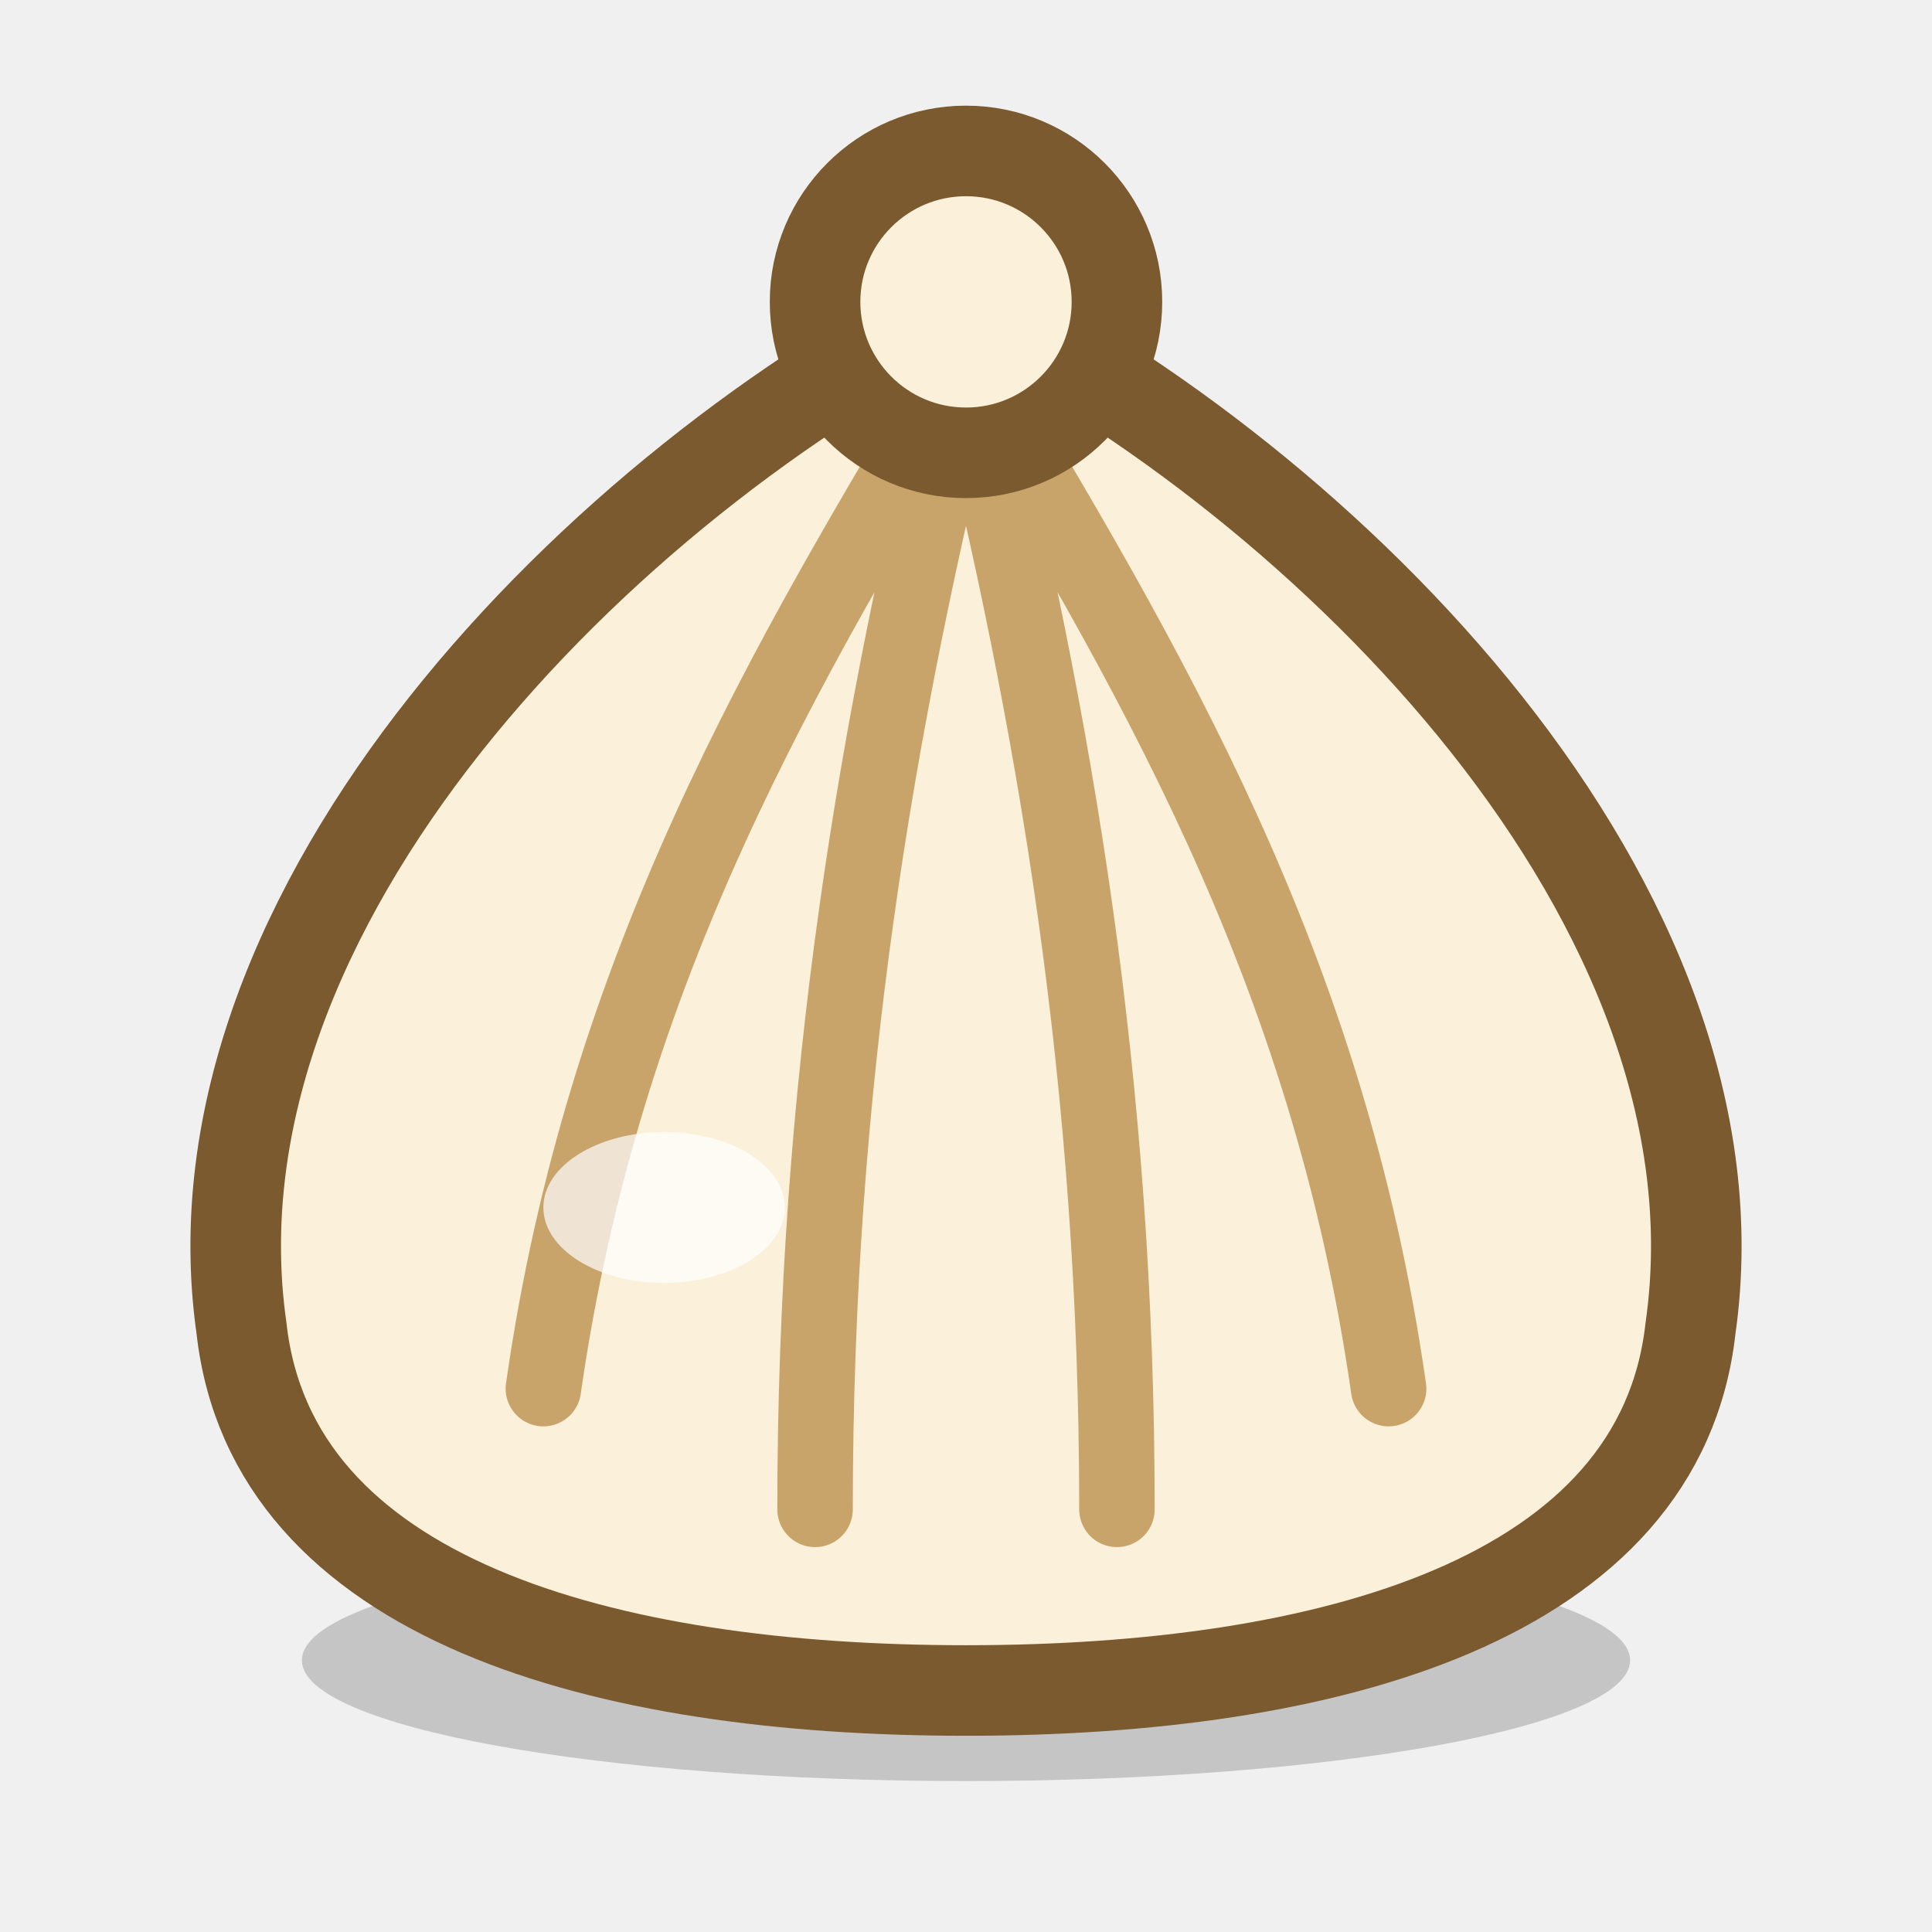
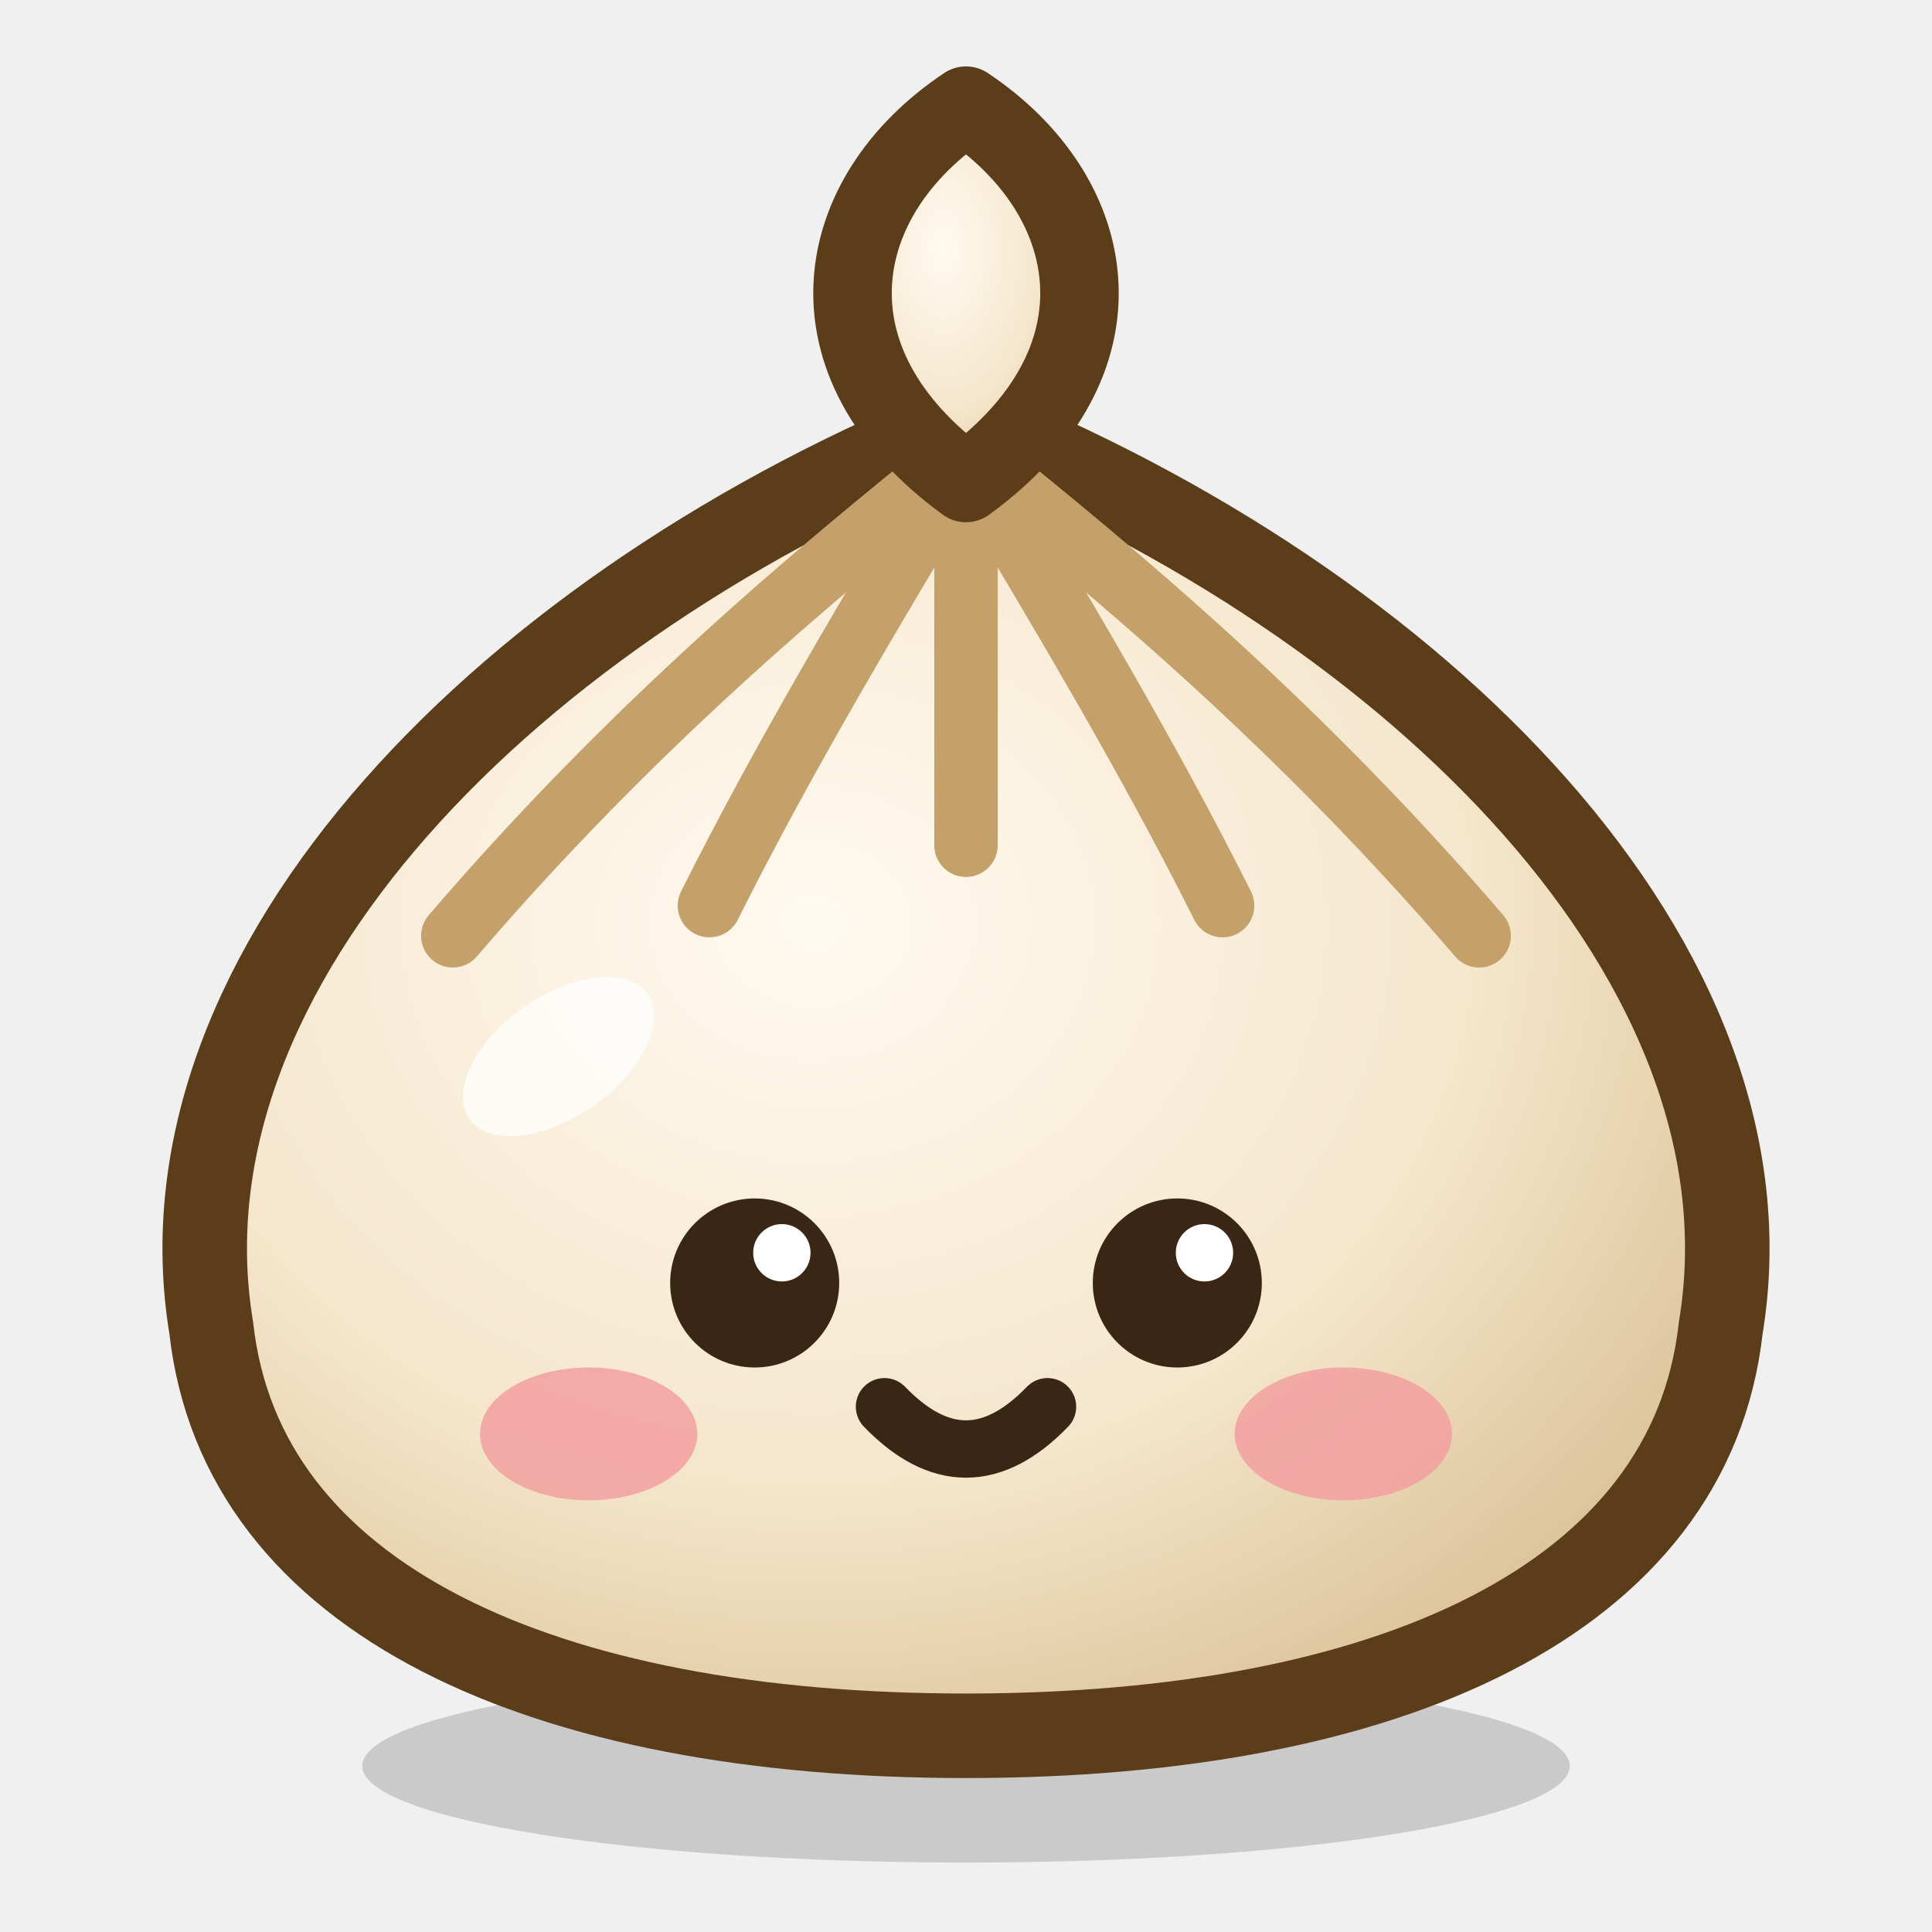
<svg xmlns="http://www.w3.org/2000/svg" width="64" height="64" viewBox="0 0 64 64">
-   <ellipse cx="32" cy="55" rx="22" ry="4" fill="#000" opacity=".18" />
-   <path d="M8 44 C6 30 20 16 32 10 C44 16 58 30 56 44 C55 53 44 56 32 56 C20 56 9 53 8 44 Z" fill="#fbf0d9" stroke="#7a5a2e" stroke-width="3" stroke-linejoin="round" />
-   <path d="M32 12 C26 22 20 32 18 46 M32 12 C29 24 27 36 27 50 M32 12 C35 24 37 36 37 50 M32 12 C38 22 44 32 46 46" fill="none" stroke="#c9a46a" stroke-width="2.5" stroke-linecap="round" />
-   <circle cx="32" cy="10" r="5" fill="#fbf0d9" stroke="#7a5a2e" stroke-width="3" />
-   <ellipse cx="22" cy="40" rx="4" ry="2.5" fill="#fff" opacity=".7" />
+   <defs>
+     <radialGradient id="dough" cx="40%" cy="38%" r="72%">
+       <stop offset="0" stop-color="#fffaf0" />
+       <stop offset=".6" stop-color="#f5e6cc" />
+       <stop offset="1" stop-color="#d9bf93" />
+     </radialGradient>
+   </defs>
+   <ellipse cx="32" cy="58.5" rx="20" ry="3.2" fill="#000" opacity=".16" />
+   <path d="M7 44 C5 32 17 20 32 14 C47 20 59 32 57 44 C56 53 46 57.5 32 57.5 C18 57.5 8 53 7 44 Z" fill="url(#dough)" stroke="#5b3d1a" stroke-width="2.8" stroke-linejoin="round" />
+   <g fill="none" stroke="#c4a06a" stroke-width="2.1" stroke-linecap="round">
+     <path d="M32 15 C27 19 21 24 15 31" />
+     <path d="M32 15 C29 20 26 25 23.5 30" />
+     <path d="M32 15 C32 20 32 24 32 28" />
+     <path d="M32 15 C35 20 38 25 40.5 30" />
+     <path d="M32 15 C37 19 43 24 49 31" />
+   </g>
+   <path d="M32 3.5 C36.5 6.5 37.5 12 32 16 C26.5 12 27.5 6.5 32 3.5 Z" fill="url(#dough)" stroke="#5b3d1a" stroke-width="2.6" stroke-linejoin="round" />
+   <ellipse cx="18.5" cy="35" rx="3.6" ry="2" transform="rotate(-35 18.5 35)" fill="#fff" opacity=".75" />
+   <ellipse cx="19.5" cy="47.5" rx="3.6" ry="2.2" fill="#f2a0a0" opacity=".85" />
+   <ellipse cx="44.5" cy="47.5" rx="3.6" ry="2.2" fill="#f2a0a0" opacity=".85" />
+   <circle cx="25" cy="42.5" r="2.8" fill="#3a2614" />
+   <circle cx="39" cy="42.5" r="2.8" fill="#3a2614" />
+   <circle cx="25.9" cy="41.5" r=".95" fill="#fff" />
+   <circle cx="39.9" cy="41.5" r=".95" fill="#fff" />
+   <path d="M29.3 46.6 Q32 49.4 34.7 46.6" fill="none" stroke="#3a2614" stroke-width="1.9" stroke-linecap="round" />
</svg>
